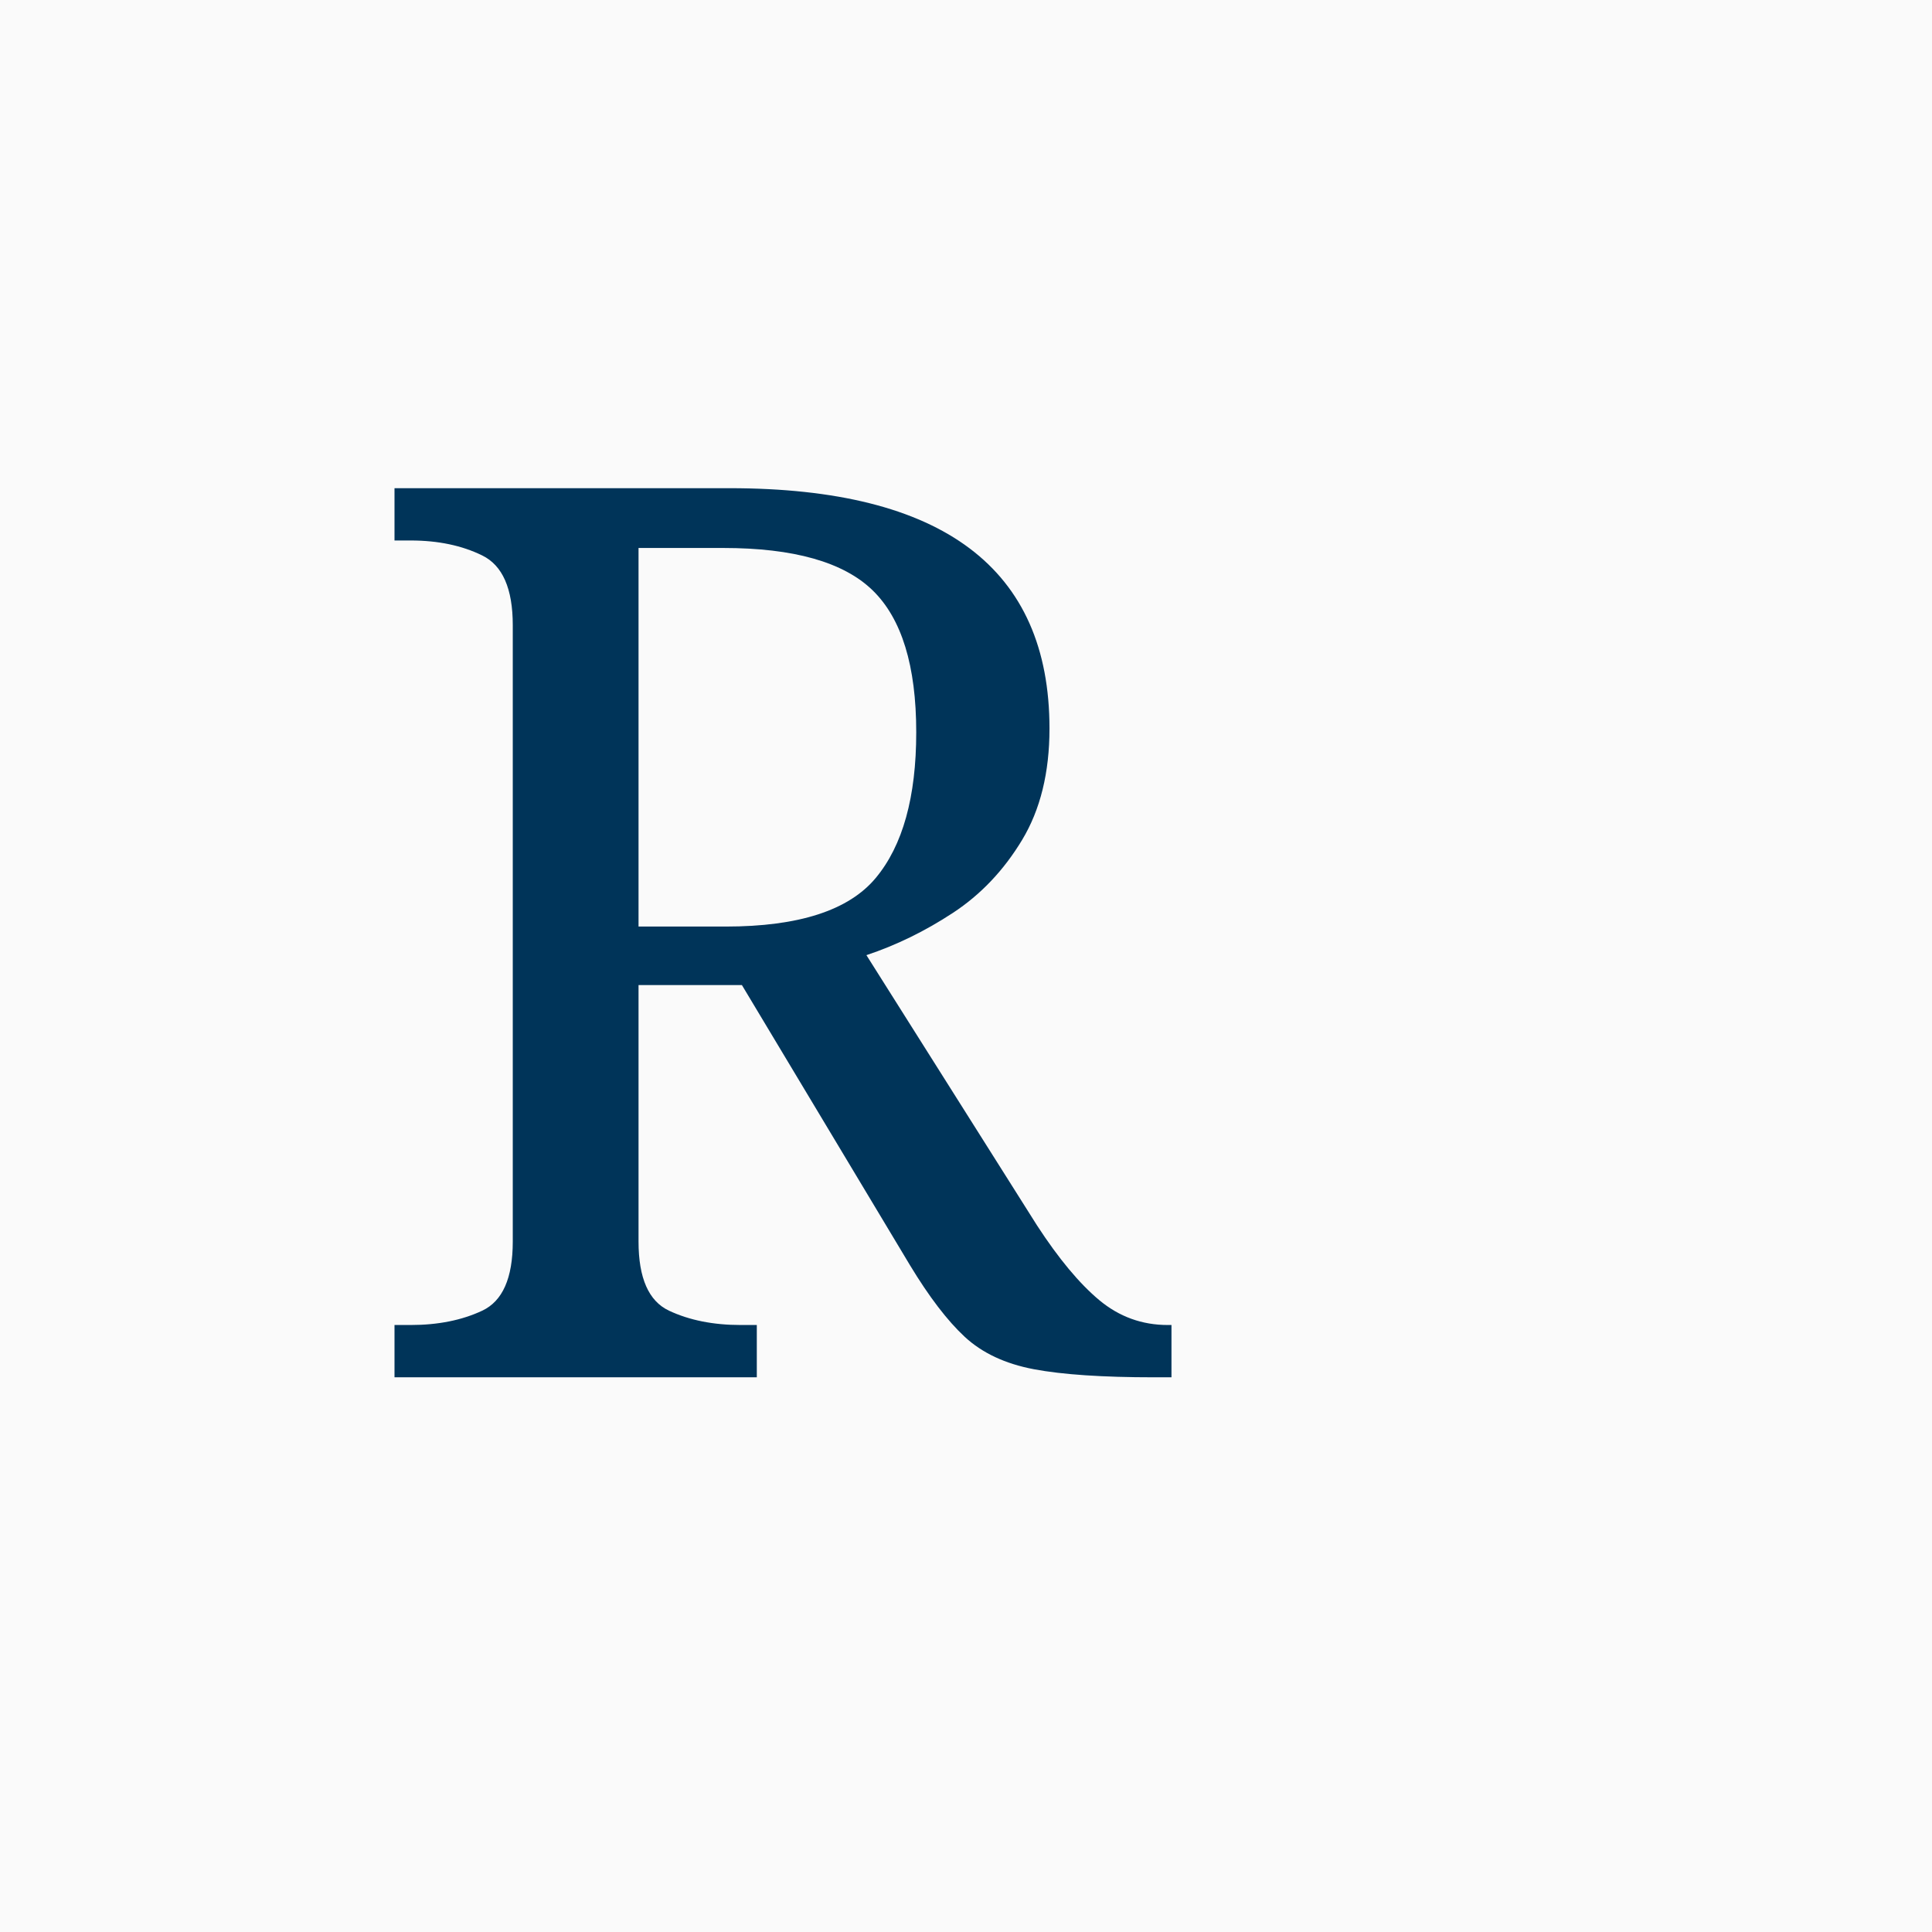
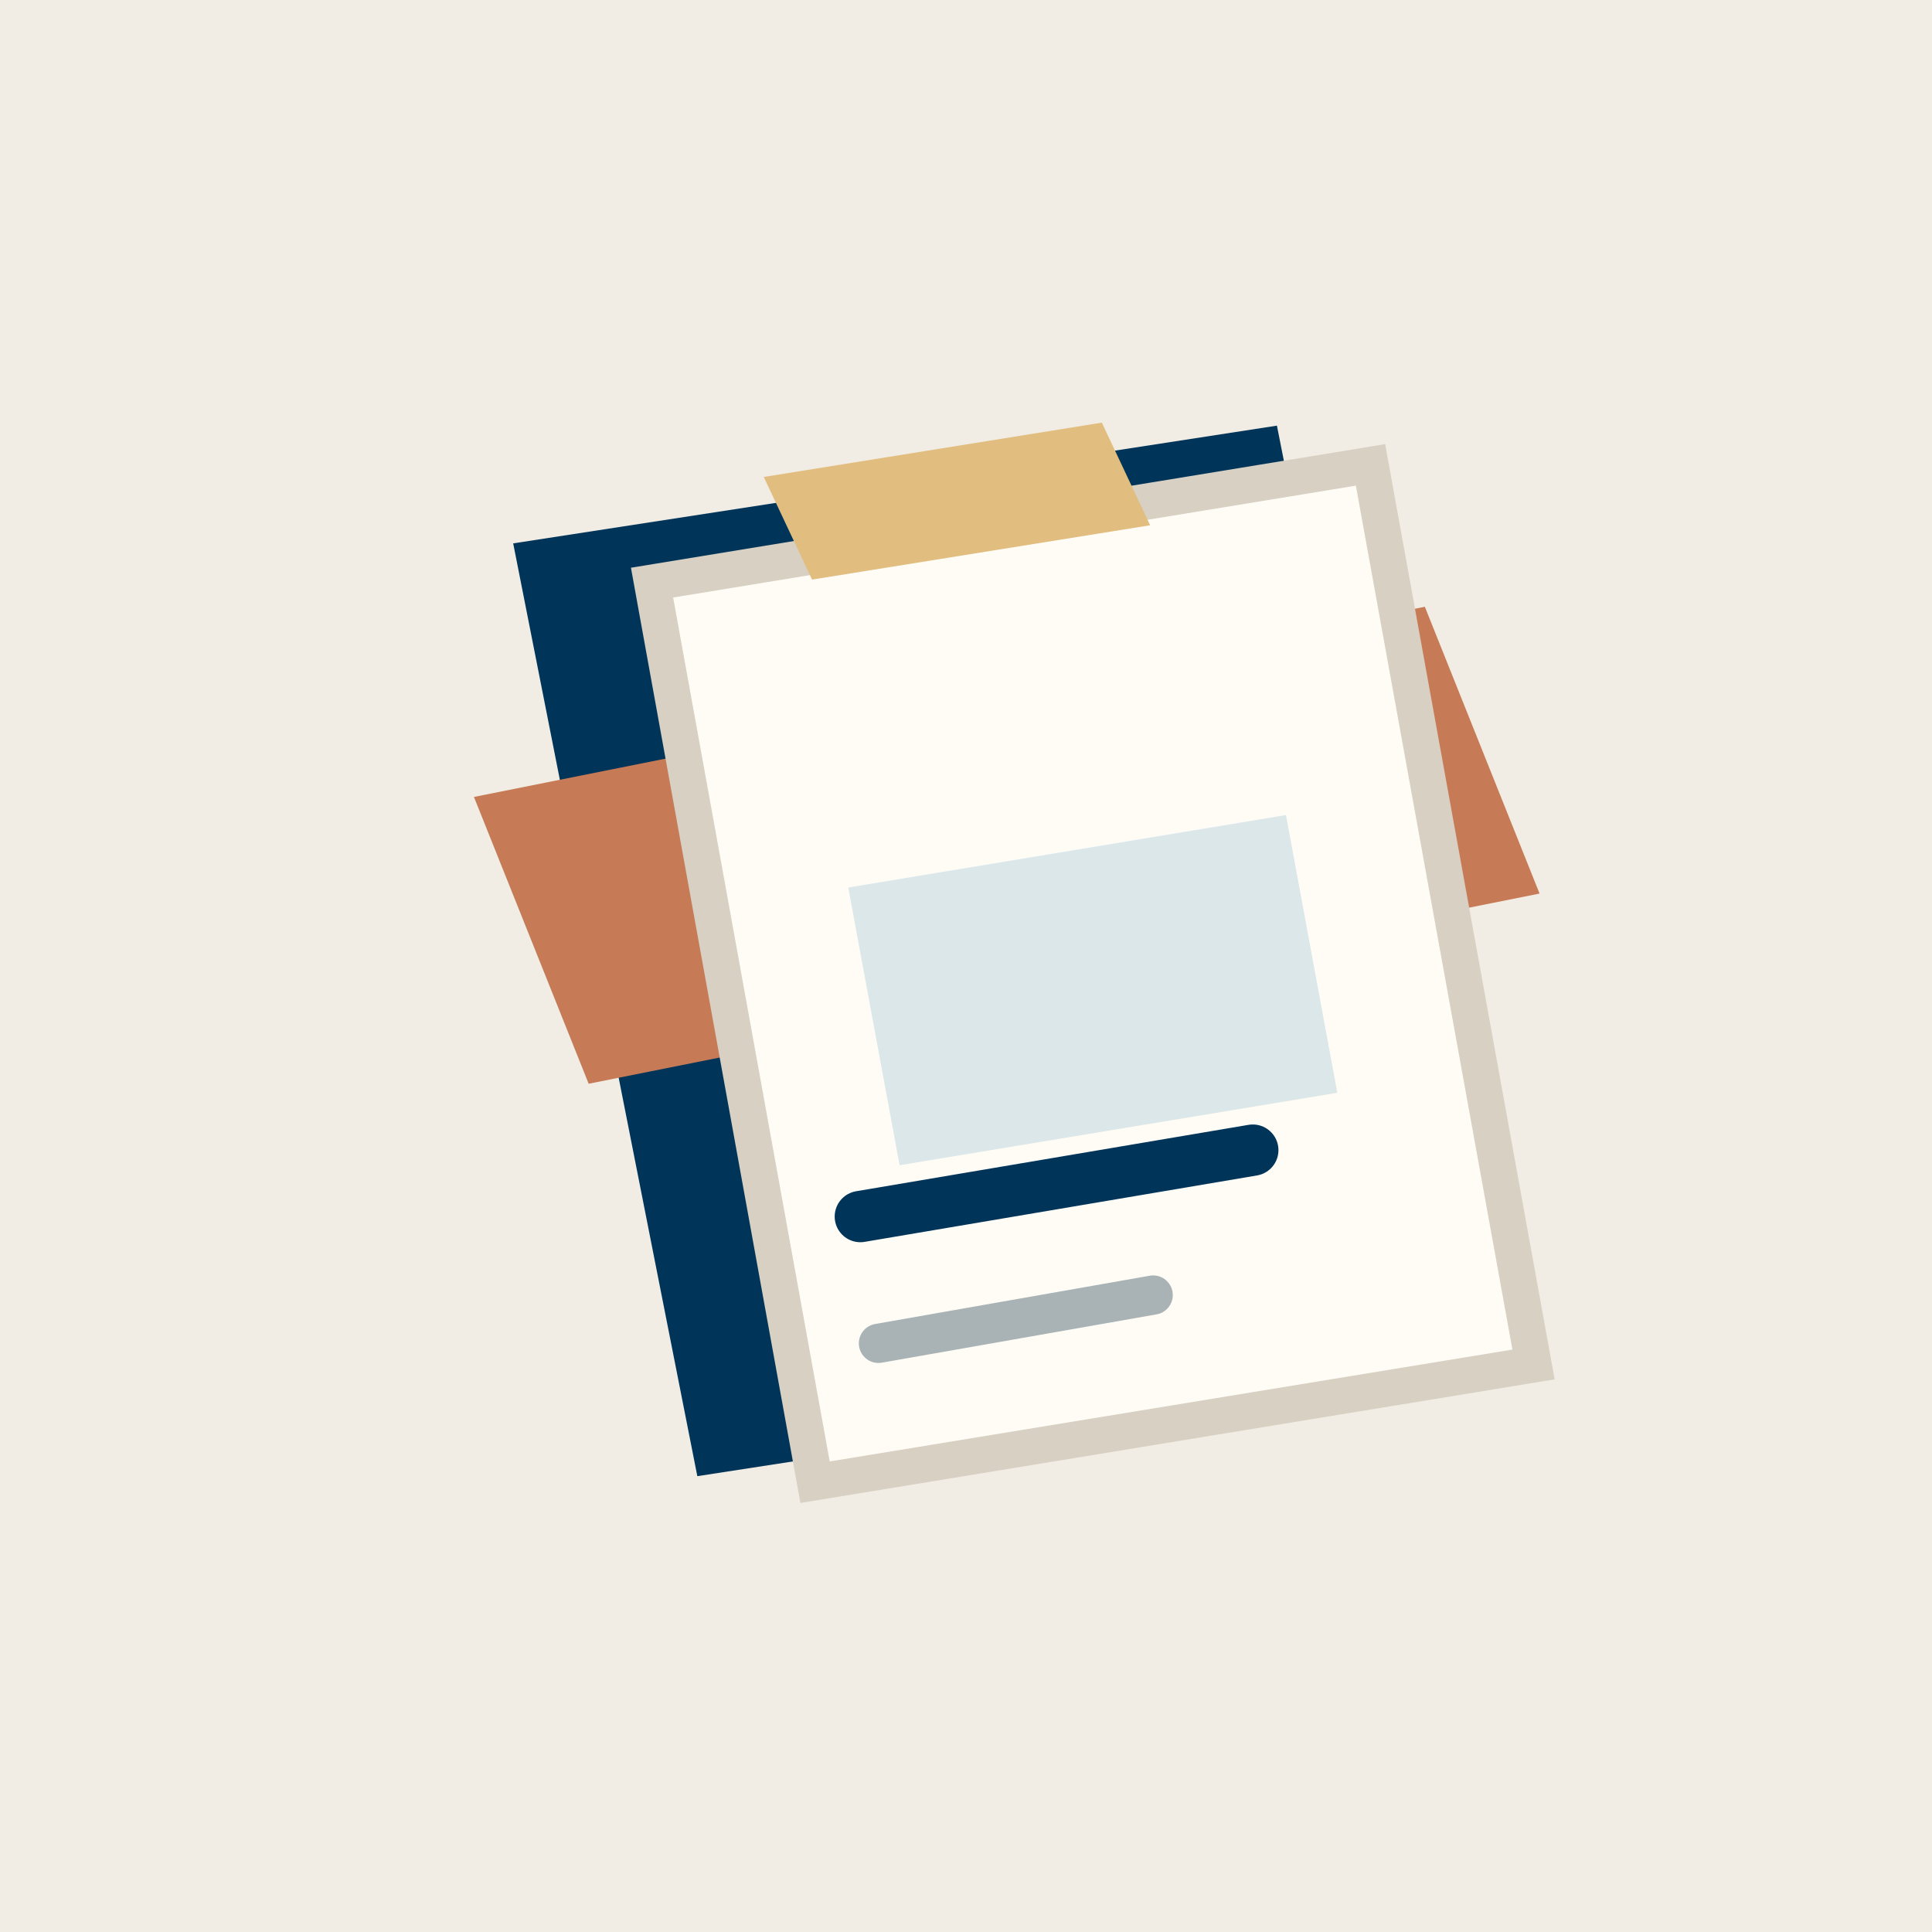
- <svg xmlns="http://www.w3.org/2000/svg" width="1024" height="1024" viewBox="0 0 512 512">
-   <rect width="512" height="512" fill="#FAFAFA" />
-   <text x="92" y="365" font-family="Georgia,serif" font-size="330" font-weight="500" letter-spacing="-18" fill="#003459">R</text>
+ <svg xmlns="http://www.w3.org/2000/svg" width="512" height="512" viewBox="0 0 512 512">
+   <rect width="512" height="512" fill="#F1EDE4" />
+   <g transform="translate(52 52) scale(.8)">
+     <path d="M105 115 358 76l61 309-253 39Z" fill="#003459" />
+     <path d="m92 199 315-63 38 95-315 63Z" fill="#C77A56" />
+     <path d="m151 128 238-39 54 298-238 39Z" fill="#FFFCF6" stroke="#D7D0C3" stroke-width="12" />
+     <path d="m216 229 145-24 17 92-145 24Z" fill="#DCE7EA" />
+     <path d="m220 338 130-22" stroke="#003459" stroke-width="17" stroke-linecap="round" />
+     <path d="m226 380 91-16" stroke="#A9B3B5" stroke-width="13" stroke-linecap="round" />
+     <path d="m188 93 112-18 16 34-112 18Z" fill="#E1BE80" />
+   </g>
</svg>
